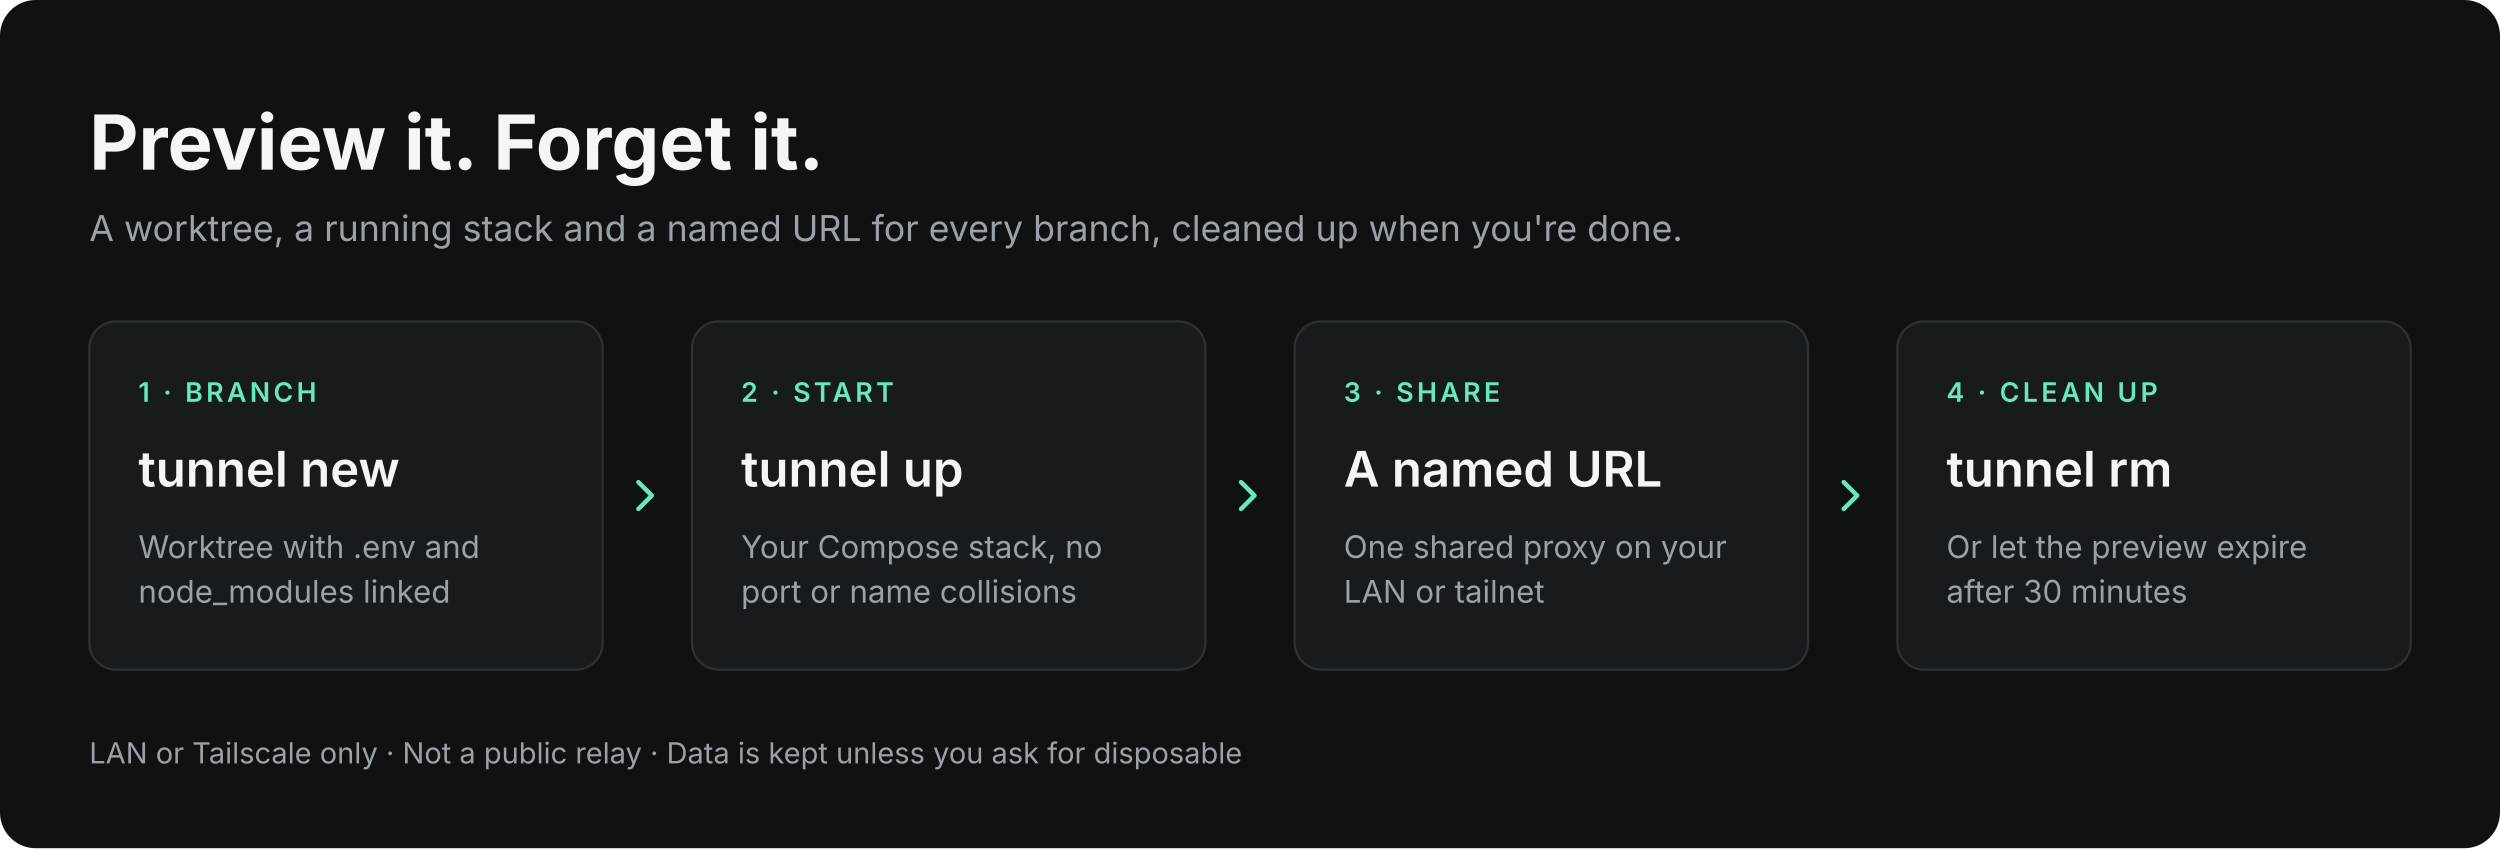
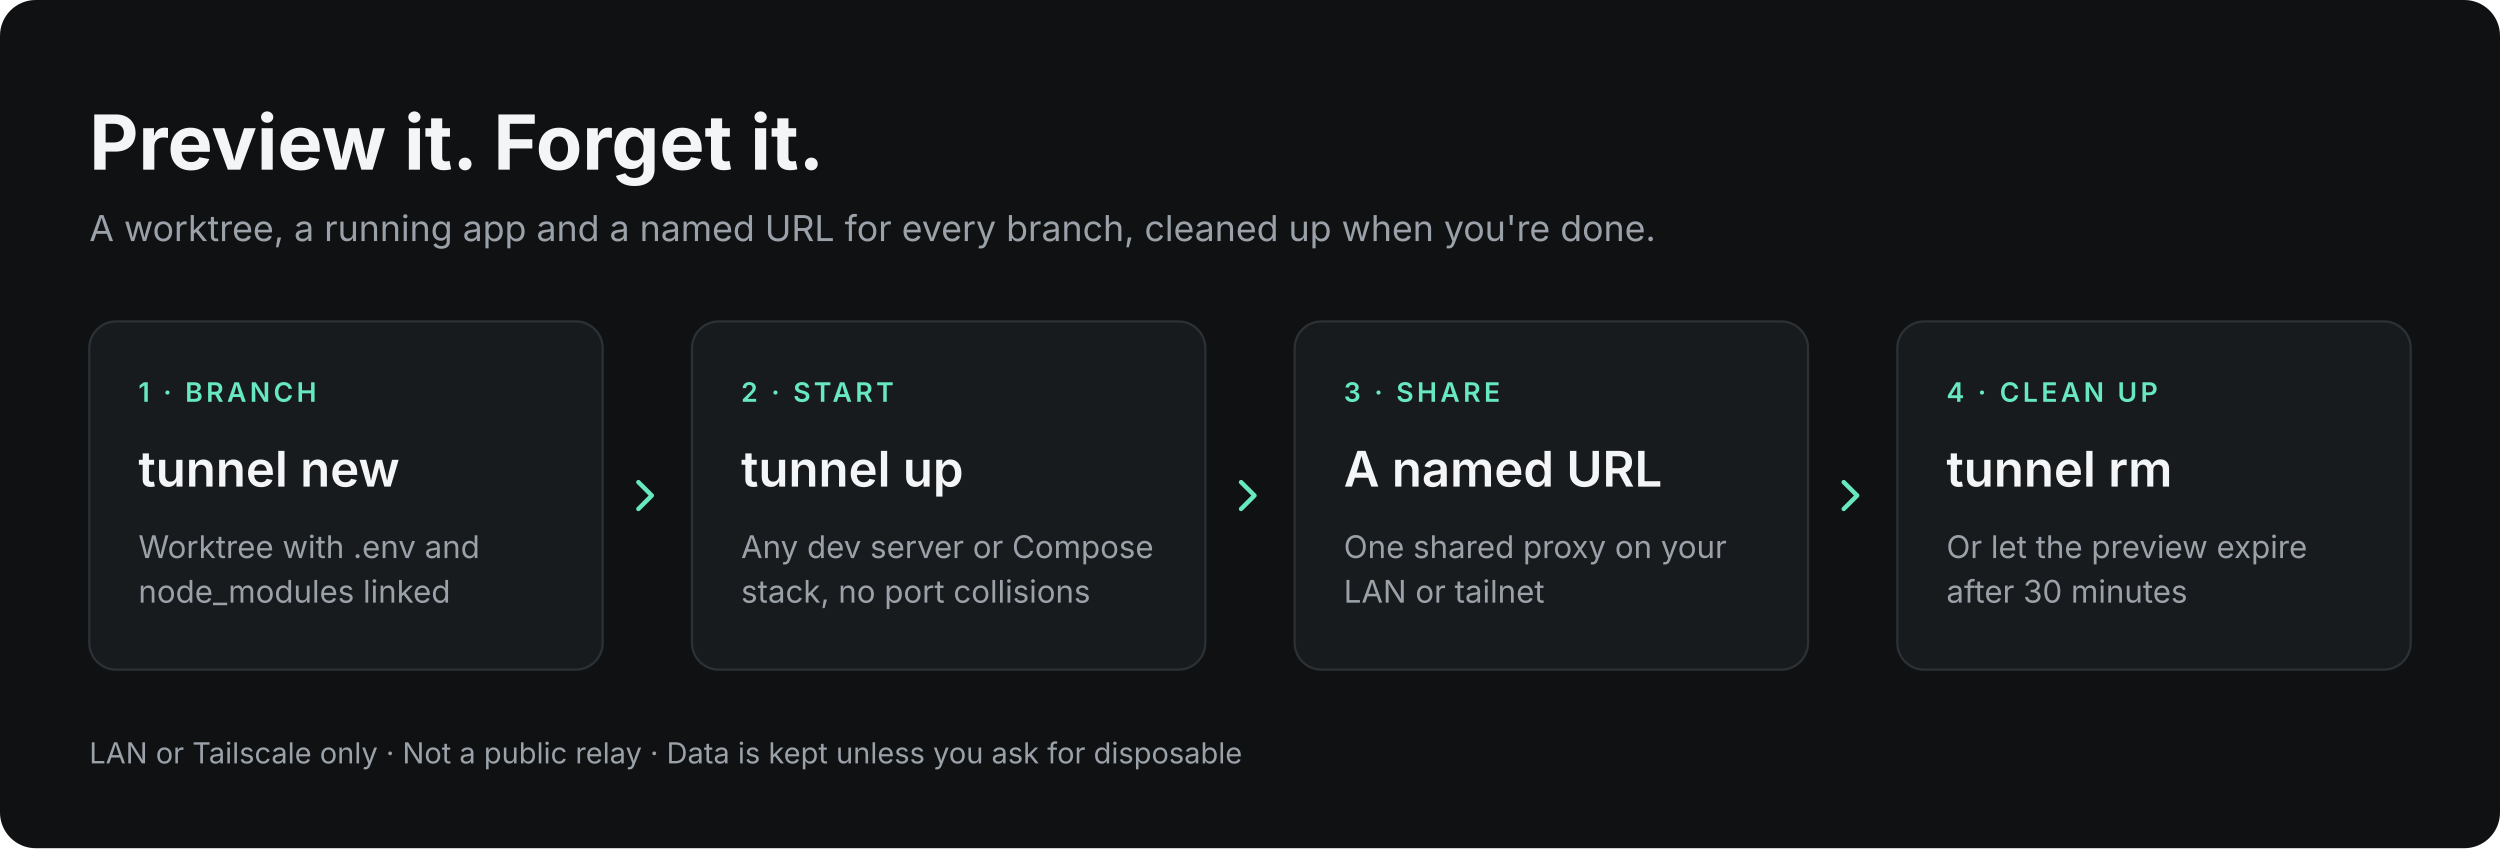
<svg xmlns="http://www.w3.org/2000/svg" width="1120" height="380" viewBox="0 0 1120 380" role="img" aria-labelledby="title desc">
  <rect width="1120" height="380" rx="16" fill="#0f1113" />
  <g font-family="Inter, -apple-system, BlinkMacSystemFont, 'Segoe UI', 'Helvetica Neue', Helvetica, Arial, sans-serif">
    <text x="40" y="76" fill="#f4f5f6" font-size="34" font-weight="700">Preview it. Forget it.</text>
-     <text x="40" y="108" fill="#9aa1a8" font-size="16">A worktree, a running stack and a named URL for every branch, cleaned up when you're done.</text>
+     <text x="40" y="108" fill="#9aa1a8" font-size="16">A worktree, a running app and a named URL for every branch, cleaned up when you're done.</text>
    <g fill="#181b1e" stroke="#2c3135">
      <rect x="40" y="144" width="230" height="156" rx="12" />
      <rect x="310" y="144" width="230" height="156" rx="12" />
      <rect x="580" y="144" width="230" height="156" rx="12" />
      <rect x="850" y="144" width="230" height="156" rx="12" />
    </g>
    <g fill="#67e8c0" font-size="12" font-weight="600" letter-spacing="1.5">
      <text x="62" y="180">1 · BRANCH</text>
      <text x="332" y="180">2 · START</text>
      <text x="602" y="180">3 · SHARE</text>
      <text x="872" y="180">4 · CLEAN UP</text>
    </g>
    <g fill="#f4f5f6" font-size="22" font-weight="600">
      <text x="62" y="218">tunnel new</text>
      <text x="332" y="218">tunnel up</text>
      <text x="602" y="218">A named URL</text>
      <text x="872" y="218">tunnel rm</text>
    </g>
    <g fill="#9aa1a8" font-size="14">
      <text x="62" y="250">Worktree with .env and</text>
      <text x="62" y="270">node_modules linked</text>
-       <text x="332" y="250">Your Compose stack, no</text>
-       <text x="332" y="270">port or name collisions</text>
+       <text x="332" y="250">Any dev server or Compose</text>
+       <text x="332" y="270">stack, no port collisions</text>
      <text x="602" y="250">One shared proxy on your</text>
      <text x="602" y="270">LAN or tailnet</text>
      <text x="872" y="250">Or let the preview expire</text>
      <text x="872" y="270">after 30 minutes</text>
    </g>
    <g fill="none" stroke="#67e8c0" stroke-width="2" stroke-linecap="round" stroke-linejoin="round">
      <path d="M286 216l6 6-6 6" />
      <path d="M556 216l6 6-6 6" />
      <path d="M826 216l6 6-6 6" />
    </g>
    <text x="40" y="342" fill="#9aa1a8" font-size="13">LAN or Tailscale only · Not a public relay · Data is kept unless you ask for disposable</text>
  </g>
</svg>
